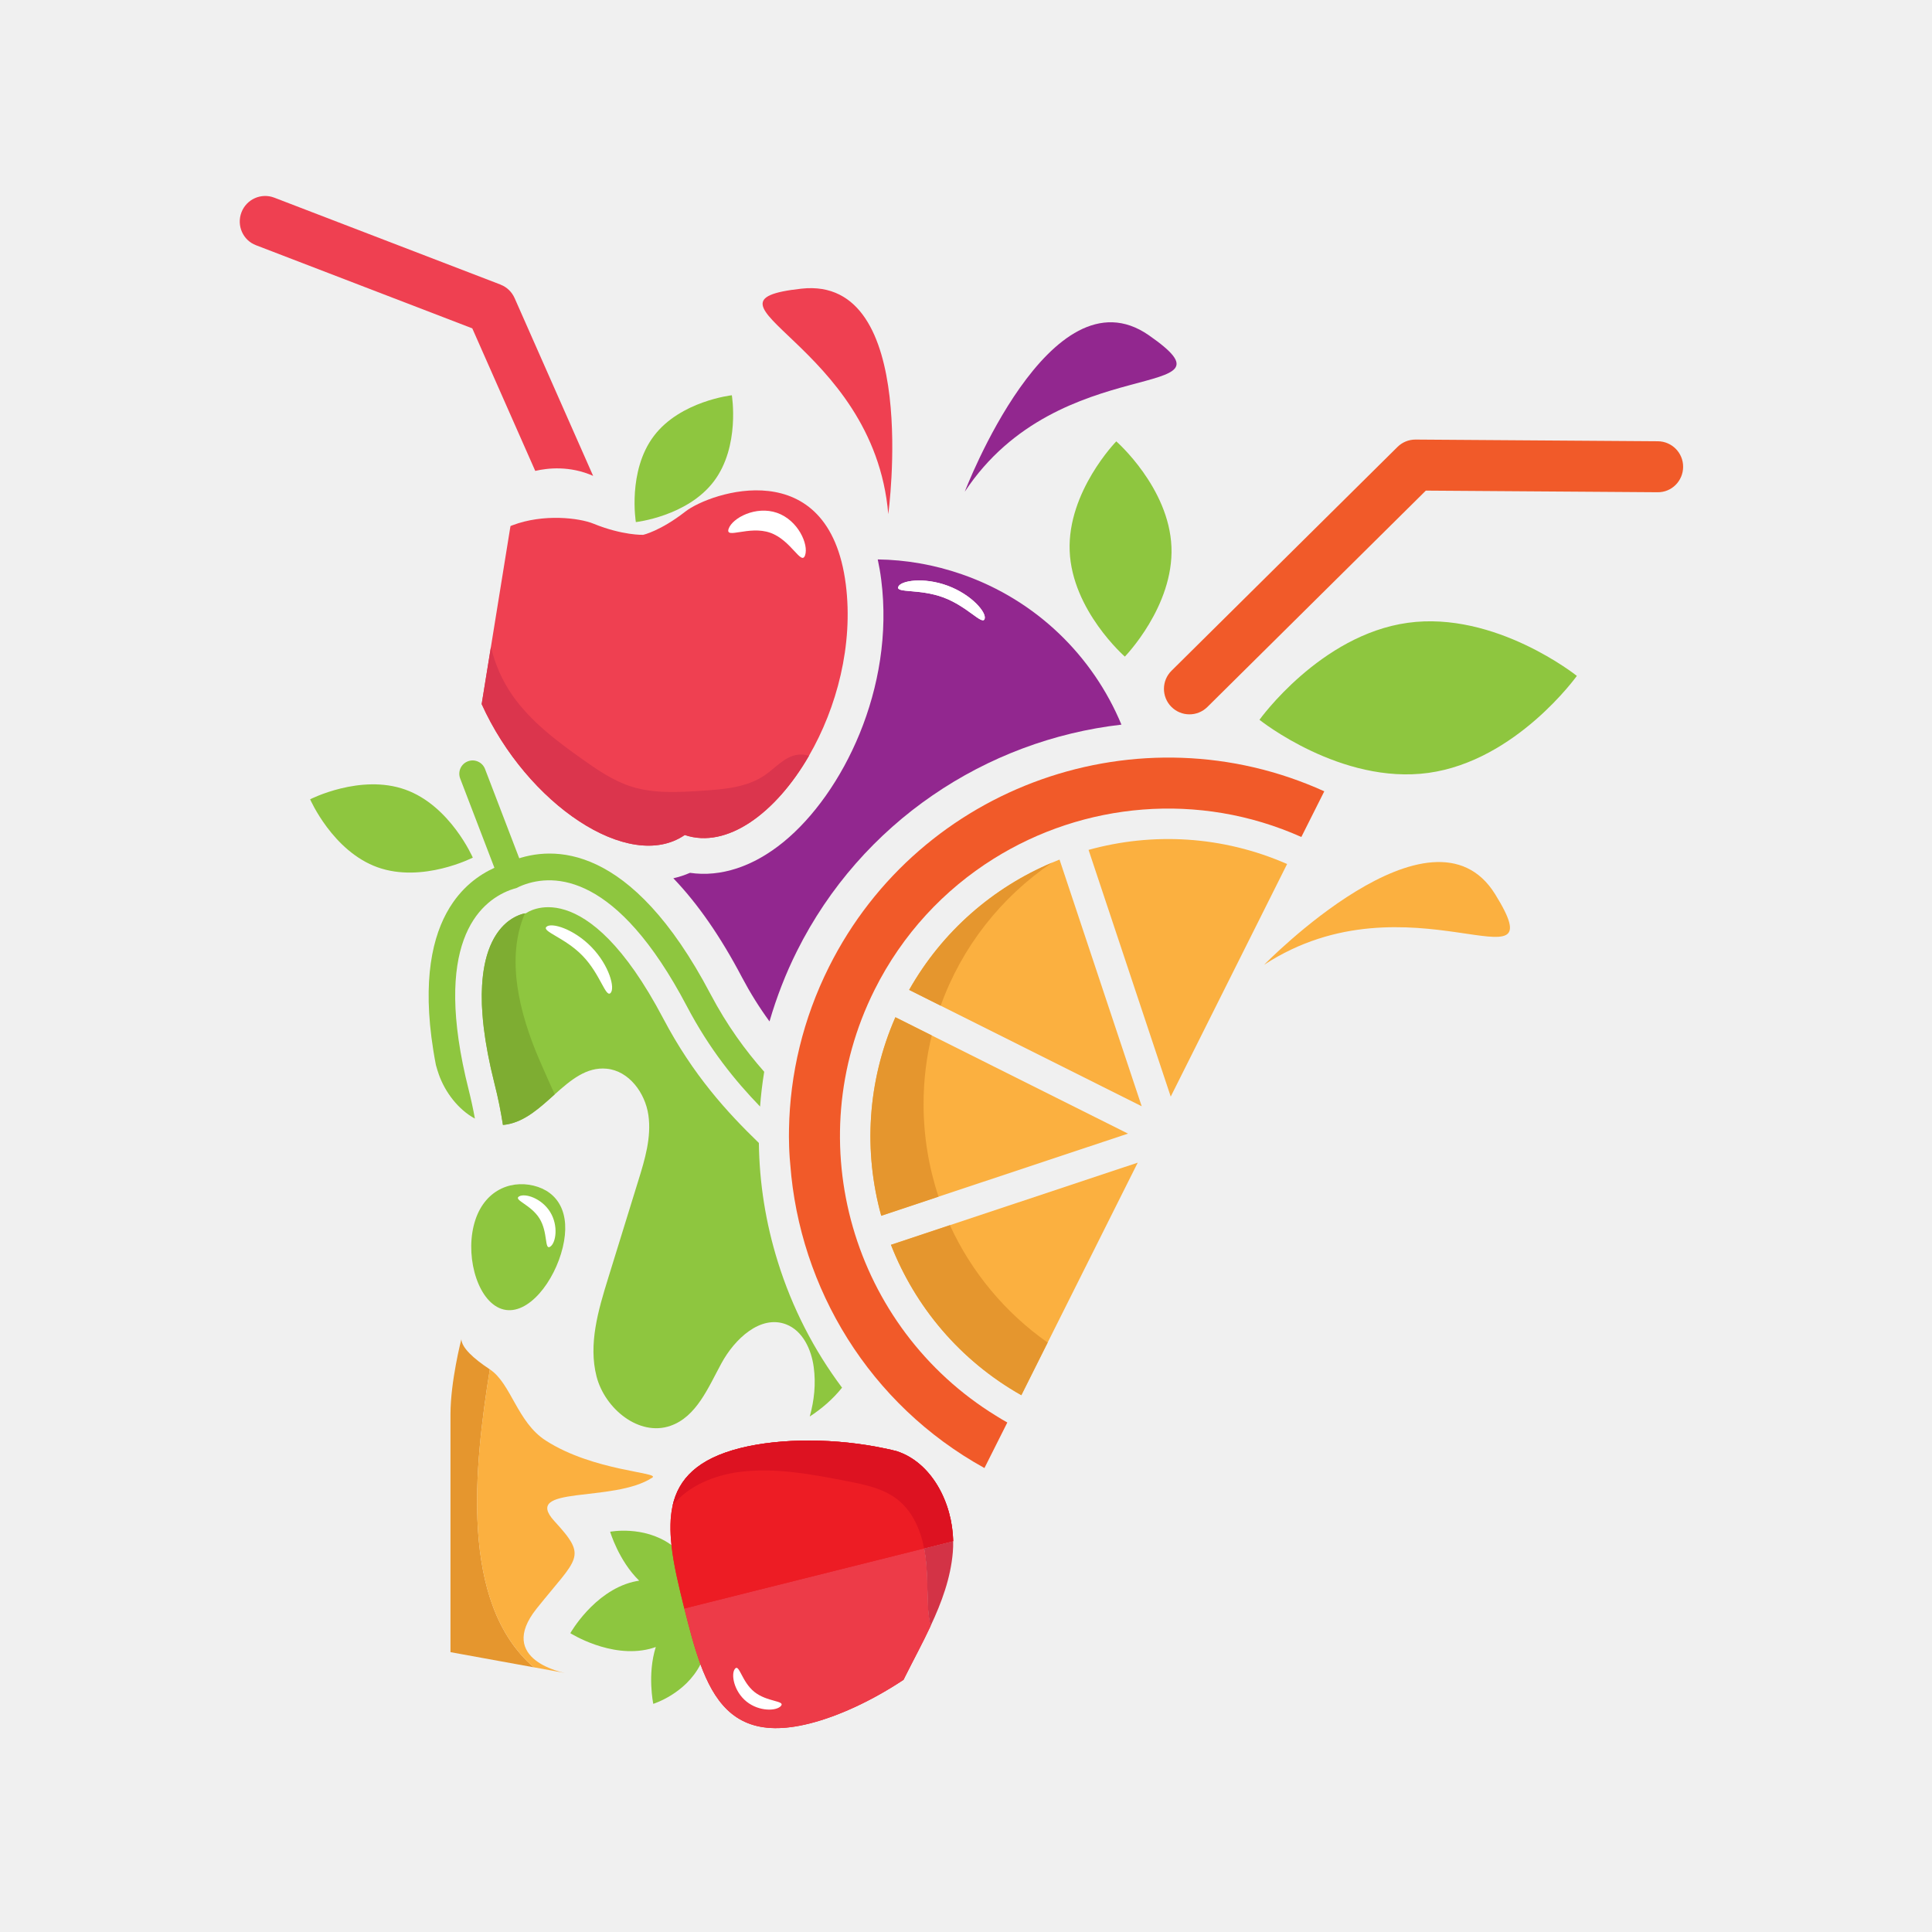
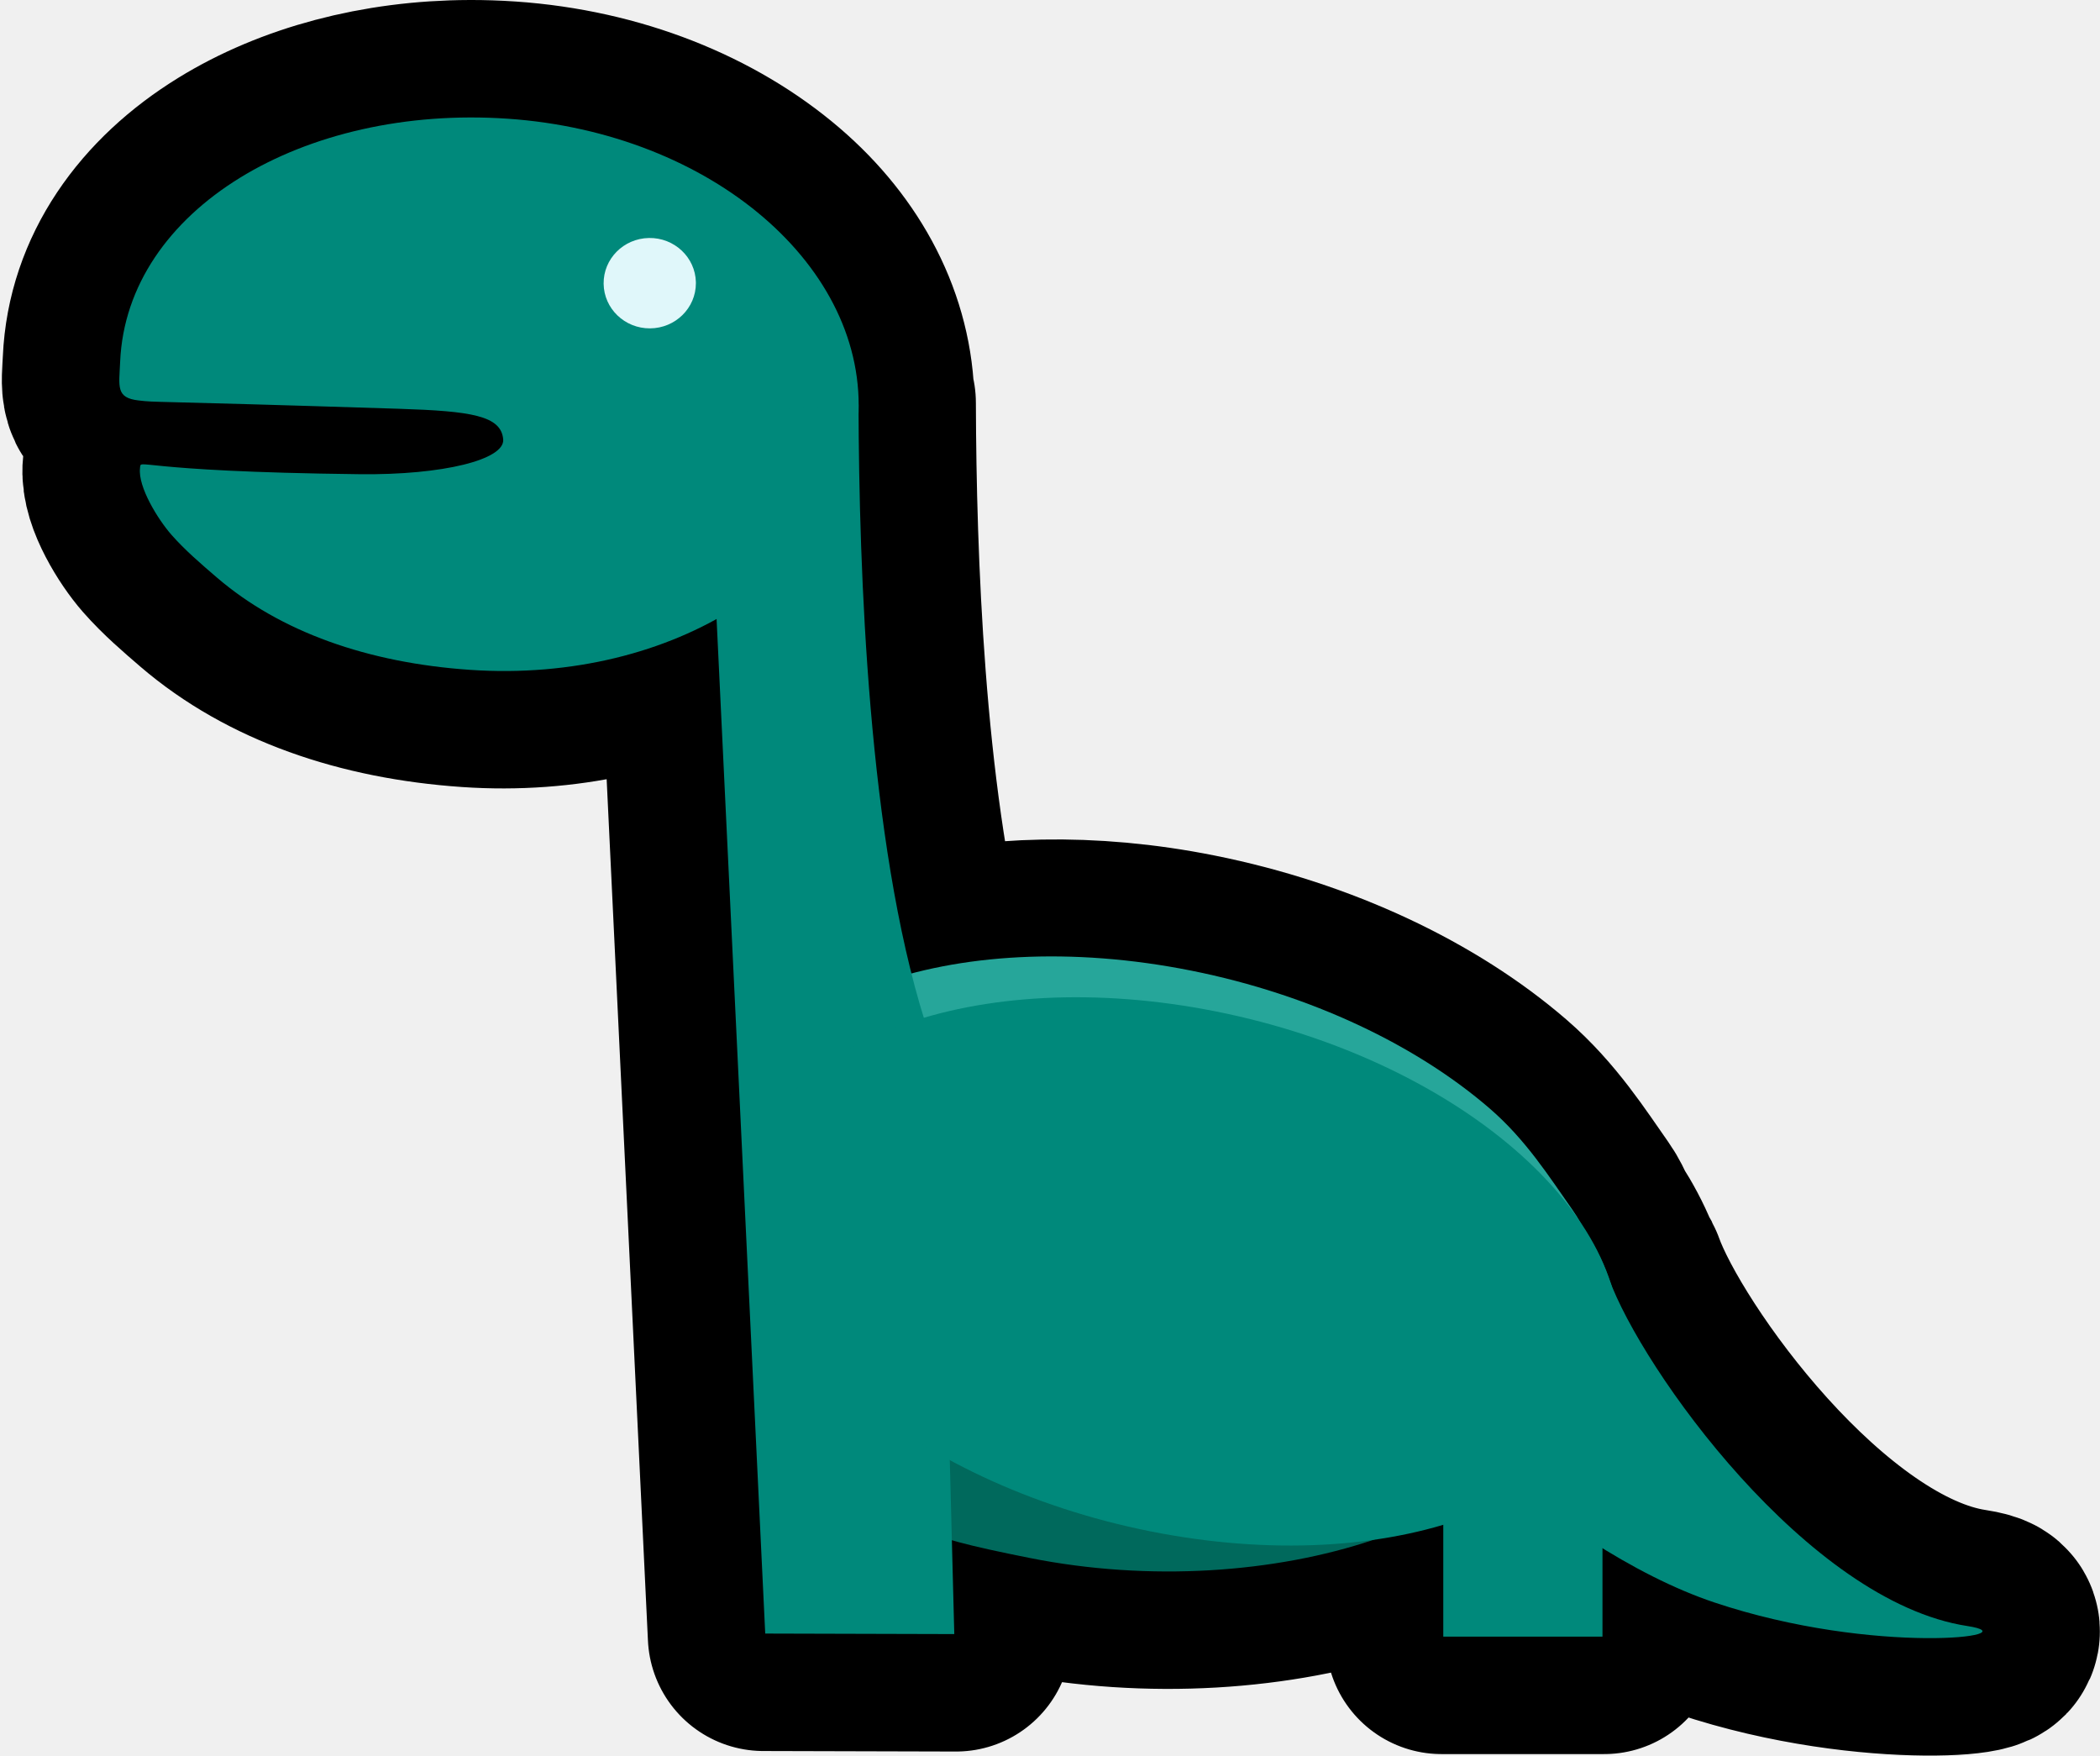
- <svg xmlns="http://www.w3.org/2000/svg" width="256" height="256" viewBox="0 0 256 256" fill="none">
-   <path d="M109.844 128.119C106.394 135.019 104.674 142.355 104.547 149.601C104.547 149.947 104.538 150.294 104.538 150.648C104.538 151.085 104.547 151.531 104.565 151.968C104.565 152.195 104.574 152.415 104.592 152.632C104.62 153.193 104.663 153.752 104.716 154.306C105.951 170.69 115.18 186.09 130.444 194.523L133.475 188.488C132.966 188.206 132.465 187.905 131.973 187.596C113.003 175.935 105.739 151.422 115.889 131.15C119.584 123.758 125.119 117.878 131.654 113.791C143.561 106.336 158.826 104.825 172.435 110.905L175.475 104.852C151.053 93.774 121.942 103.942 109.844 128.119Z" fill="#F15A29" />
-   <path d="M170.548 114.487C161.97 110.725 152.703 110.269 144.241 112.614L155.128 145.305L170.548 114.487Z" fill="#FBB040" />
-   <path d="M149.466 150.209L124.361 158.565L116.77 161.096C114.43 152.639 114.885 143.373 118.644 134.789L123.46 137.201L149.466 150.209Z" fill="#FBB040" />
-   <path d="M151.28 146.585L124.646 133.259L120.467 131.165C124.882 123.355 131.627 117.593 139.374 114.317C139.71 114.171 140.048 114.034 140.393 113.898L151.28 146.585Z" fill="#FBB040" />
-   <path d="M150.754 154.058L138.82 177.899L135.334 184.872C127.177 180.265 121.252 173.12 118.057 164.945L125.866 162.342L150.754 154.058Z" fill="#FBB040" />
-   <path d="M80.849 202.963C80.849 202.963 81.975 206.797 84.695 209.447C84.413 209.492 84.13 209.542 83.848 209.613C78.662 210.913 75.571 216.404 75.571 216.404C75.571 216.404 80.886 219.788 86.072 218.489C86.354 218.418 86.626 218.33 86.896 218.236C85.747 221.857 86.562 225.768 86.562 225.768C86.562 225.768 90.841 224.452 92.827 220.514C94.302 217.59 94.098 214.046 93.896 212.415C94.19 211.979 94.349 211.698 94.349 211.698C94.349 211.698 94.076 211.527 93.611 211.282C93.02 209.747 91.53 206.525 88.85 204.643C85.243 202.107 80.849 202.963 80.849 202.963Z" fill="#8DC63F" />
-   <path d="M89.126 199.497C89.913 195.977 92.43 193.299 98.097 191.878C103.5 190.524 110.823 190.545 117.395 191.954C117.845 192.049 118.286 192.15 118.724 192.264L118.784 192.276C123.446 193.769 126.202 199.098 126.299 204.208L122.449 205.172C122.903 207.59 122.841 210.062 122.94 212.521C122.98 213.504 123.053 214.499 123.316 215.439C122.253 217.713 121.041 219.941 119.926 222.17C119.855 222.307 119.792 222.446 119.721 222.583C115.613 225.309 111.151 227.4 107.242 228.38C100.321 230.115 96.672 227.981 94.322 223.857C93.754 222.852 93.26 221.732 92.812 220.525C91.998 218.309 91.344 215.788 90.679 213.134C89.933 210.144 89.247 207.319 88.974 204.74C88.767 202.846 88.775 201.086 89.126 199.497Z" fill="#ED1C24" />
-   <path d="M90.68 213.132L93.955 212.309L93.963 212.31L99.491 210.921L122.45 205.172C122.904 207.588 122.842 210.061 122.941 212.52C122.981 213.503 123.053 214.498 123.316 215.438C122.254 217.712 121.042 219.941 119.927 222.169C119.856 222.307 119.793 222.445 119.722 222.582C115.615 225.309 111.152 227.4 107.243 228.38C100.322 230.115 96.673 227.98 94.323 223.856C93.755 222.853 93.261 221.732 92.813 220.525C91.999 218.308 91.346 215.787 90.68 213.132Z" fill="#ED3B48" />
-   <path d="M89.126 199.498C89.913 195.978 92.43 193.3 98.097 191.88C103.5 190.526 110.823 190.546 117.395 191.956C117.845 192.051 118.286 192.152 118.724 192.265L118.784 192.278C123.446 193.771 126.202 199.1 126.299 204.209L122.449 205.174L99.49 210.923L93.96 212.311L93.954 212.31L90.679 213.135C89.933 210.145 89.247 207.32 88.974 204.742C88.767 202.848 88.775 201.088 89.126 199.498Z" fill="#ED1C24" />
-   <path d="M101.261 142.015C98.783 139.204 96.338 135.883 94.134 131.701C83.574 111.639 73.238 112.001 68.012 114C67.729 114.117 67.446 114.233 67.164 114.363C66.869 114.455 66.577 114.553 66.295 114.664C64.302 115.423 61.907 116.866 60.023 119.58C57.62 123.044 56.044 128.582 57.165 137.429C57.316 138.604 57.51 139.836 57.762 141.132L57.766 141.141C57.881 141.552 58.002 141.966 58.147 142.373C58.996 144.77 60.748 147.036 62.926 148.22C62.707 146.993 62.432 145.726 62.106 144.418C57.222 125.08 63.42 119.536 67.551 117.951C67.879 117.829 68.175 117.739 68.434 117.672C68.671 117.545 68.952 117.415 69.275 117.29C73.409 115.714 81.727 115.687 91.015 133.337C94.014 139.038 97.389 143.182 100.714 146.623C100.829 145.076 101.012 143.538 101.261 142.015" fill="#8EC63F" />
-   <path d="M111.576 183.872C110.339 185.417 108.859 186.676 107.298 187.694C107.887 185.56 108.125 183.369 107.822 181.148C107.512 178.809 106.368 176.332 104.167 175.484C100.758 174.181 97.335 177.433 95.592 180.646C93.845 183.852 92.296 187.72 88.846 188.925C84.68 190.383 80.149 186.667 79.045 182.388C77.947 178.11 79.265 173.627 80.572 169.405C81.901 165.097 83.239 160.785 84.568 156.477C85.45 153.644 86.339 150.692 85.914 147.75C85.488 144.813 83.346 141.898 80.394 141.61C77.71 141.344 75.615 143.12 73.501 145.011C71.571 146.744 69.615 148.568 67.173 148.994C66.996 149.026 66.817 149.049 66.642 149.061C66.37 147.308 66.006 145.473 65.517 143.558C64.815 140.784 64.365 138.347 64.104 136.212C64.027 135.571 63.968 134.957 63.928 134.371C63.902 134.033 63.884 133.712 63.867 133.392C63.859 133.289 63.861 133.182 63.853 133.08C63.84 132.625 63.835 132.187 63.835 131.771C63.836 131.686 63.837 131.601 63.844 131.517C63.942 126.269 65.547 123.636 67.057 122.314C67.173 122.205 67.298 122.113 67.415 122.024C67.599 121.888 67.775 121.77 67.939 121.67C68.055 121.603 68.162 121.539 68.274 121.485L68.429 121.411C68.893 121.185 69.278 121.083 69.493 121.043C69.516 121.037 69.538 121.037 69.553 121.035L69.554 121.029L69.567 121.033C69.654 121.013 69.707 121.003 69.707 121.003C69.707 121.003 77.482 115.197 87.896 134.98C91.834 142.452 96.35 147.385 100.554 151.446C100.619 156.723 101.449 162.022 103.066 167.195C104.959 173.284 107.852 178.899 111.576 183.872Z" fill="#8EC63F" />
-   <path d="M50.026 114.919C55.979 117.052 62.649 113.64 62.649 113.64C62.649 113.64 59.668 106.765 53.715 104.631C47.763 102.497 41.093 105.91 41.093 105.91C41.093 105.91 44.074 112.785 50.026 114.919Z" fill="#8EC63F" />
-   <path d="M67.457 116.901C66.748 116.901 66.08 116.47 65.812 115.769L60.977 103.155C60.629 102.246 61.082 101.228 61.991 100.88C62.9 100.529 63.919 100.987 64.267 101.893L69.102 114.508C69.45 115.417 68.995 116.435 68.087 116.783C67.88 116.863 67.666 116.901 67.457 116.901Z" fill="#8EC63F" />
-   <path d="M73.501 145.008C71.571 146.741 69.615 148.566 67.173 148.991C66.996 149.023 66.817 149.047 66.642 149.058C66.37 147.305 66.005 145.47 65.517 143.557C64.815 140.781 64.365 138.344 64.104 136.209C64.027 135.568 63.968 134.954 63.928 134.368C63.902 134.03 63.884 133.709 63.867 133.389C63.859 133.286 63.861 133.179 63.853 133.077C63.84 132.622 63.834 132.184 63.835 131.77C63.836 131.683 63.837 131.598 63.844 131.514C63.886 129.221 64.218 127.425 64.704 126.019C65.328 124.213 66.207 123.055 67.057 122.311C67.173 122.202 67.298 122.11 67.415 122.021C67.598 121.885 67.775 121.767 67.939 121.667C68.055 121.6 68.162 121.537 68.274 121.482L68.429 121.408C68.893 121.182 69.278 121.08 69.492 121.04C69.516 121.034 69.54 121.029 69.554 121.026L69.552 121.032C66.996 126.959 68.803 134.185 71.402 140.277C72.074 141.847 72.785 143.424 73.501 145.008Z" fill="#7EAD32" />
-   <path d="M107.192 100.147C102.807 107.742 96.326 112.537 90.734 110.642C83.35 115.71 69.797 106.507 63.824 93.296L65.05 85.721L67.58 70.075L67.643 69.704C67.727 69.669 67.809 69.64 67.892 69.604C72.011 68.036 76.767 68.628 78.634 69.389C82.505 70.968 85.228 70.868 85.228 70.868C85.228 70.868 87.514 70.36 90.806 67.79C94.099 65.222 109.838 59.875 112.072 77.43C113.092 85.441 110.881 93.776 107.192 100.147Z" fill="#EF4051" />
-   <path d="M94.587 63.783C91.075 68.424 84.254 69.179 84.254 69.179C84.254 69.179 83.129 62.41 86.641 57.769C90.153 53.129 96.973 52.374 96.973 52.374C96.973 52.374 98.099 59.143 94.587 63.783Z" fill="#8EC63F" />
-   <path d="M148.595 96.018C130.636 98.077 114.146 108.955 105.609 126.006C104.097 129.028 102.891 132.156 101.964 135.344C100.607 133.488 99.402 131.554 98.314 129.497C95.48 124.103 92.438 119.723 89.222 116.377C89.985 116.2 90.724 115.962 91.424 115.654C95.493 116.25 99.83 114.837 103.845 111.546C111.651 105.158 118.598 91.187 116.768 76.832C116.649 75.876 116.488 74.977 116.305 74.127C119.998 74.177 123.746 74.811 127.428 76.089C137.391 79.543 144.84 86.988 148.595 96.018Z" fill="#92278F" />
-   <path d="M155.224 72.475C155.537 80.351 149.048 87.004 149.048 87.004C149.048 87.004 142.051 80.887 141.738 73.011C141.424 65.134 147.913 58.482 147.913 58.482C147.913 58.482 154.91 64.598 155.224 72.475" fill="#8EC63F" />
-   <path d="M189.29 102.41C177.677 104.016 166.886 95.377 166.886 95.377C166.886 95.377 174.925 84.133 186.538 82.525C198.151 80.918 208.941 89.558 208.941 89.558C208.941 89.558 200.902 100.803 189.29 102.41Z" fill="#8EC63F" />
-   <path d="M107.192 100.147C102.807 107.742 96.326 112.537 90.734 110.642C83.35 115.71 69.797 106.507 63.824 93.296L65.05 85.721C65.597 88.019 66.551 90.216 67.91 92.153C70.304 95.579 73.71 98.147 77.119 100.566C79.155 102.015 81.25 103.456 83.638 104.22C86.651 105.179 89.895 104.98 93.054 104.775C95.951 104.586 99.009 104.345 101.394 102.683C102.788 101.716 103.981 100.255 105.667 100.011C106.193 99.936 106.705 99.985 107.192 100.147Z" fill="#DB354D" />
-   <path d="M106.678 73.577C106.182 75.01 104.838 71.554 102.04 70.585C99.243 69.614 96.049 71.496 96.547 70.064C97.043 68.633 100.155 66.981 102.953 67.952C105.751 68.921 107.174 72.145 106.678 73.577Z" fill="white" />
-   <path d="M130.463 82.023C130.15 82.865 128.172 80.342 125.014 79.166C121.855 77.989 118.709 78.604 119.022 77.762C119.335 76.92 122.431 76.442 125.59 77.619C128.749 78.795 130.777 81.181 130.463 82.023Z" fill="white" />
-   <path d="M130.463 82.023C130.15 82.865 128.172 80.342 125.014 79.166C121.855 77.989 118.709 78.604 119.022 77.762C119.335 76.92 122.431 76.442 125.59 77.619C128.749 78.795 130.777 81.181 130.463 82.023Z" fill="white" />
-   <path d="M80.892 131.587C80.246 132.211 79.549 129.083 77.207 126.659C74.864 124.234 71.761 123.432 72.407 122.808C73.053 122.184 76.052 123.087 78.394 125.512C80.737 127.936 81.538 130.963 80.892 131.587Z" fill="white" />
-   <path d="M97.389 221.121C97.952 220.421 98.268 222.825 99.953 224.181C101.638 225.537 104.053 225.334 103.491 226.032C102.928 226.732 100.603 226.824 98.918 225.468C97.233 224.111 96.825 221.821 97.389 221.121Z" fill="white" />
-   <path d="M122.447 205.175L126.298 204.21C126.311 204.703 126.294 205.204 126.253 205.692C125.962 209.111 124.779 212.312 123.313 215.44C123.05 214.5 122.98 213.505 122.938 212.522C122.839 210.064 122.901 207.591 122.447 205.175Z" fill="#D33346" />
-   <path d="M89.126 199.498C89.914 195.978 92.431 193.3 98.097 191.879C103.501 190.525 110.824 190.546 117.396 191.955C117.846 192.051 118.287 192.151 118.725 192.265L118.784 192.277C123.446 193.77 126.203 199.099 126.3 204.209L122.45 205.173C122.445 205.165 122.447 205.152 122.442 205.145C121.975 202.718 120.927 200.307 119.004 198.76C117.099 197.223 114.591 196.711 112.183 196.249C107.521 195.342 102.76 194.442 98.05 195.031C94.672 195.461 91.176 196.866 89.126 199.498Z" fill="#DD1221" />
-   <path d="M157.607 94.655C156.737 94.655 155.868 94.321 155.207 93.654C153.895 92.329 153.904 90.19 155.23 88.878L185.175 59.222C185.807 58.596 186.663 58.245 187.552 58.245H187.575L219.669 58.469C221.535 58.483 223.037 60.005 223.023 61.87C223.01 63.736 221.503 65.256 219.623 65.224L188.931 65.009L159.985 93.678C159.325 94.33 158.466 94.655 157.607 94.655Z" fill="#F15A29" />
-   <path d="M78.593 63.055C75.499 61.688 72.572 62.011 70.922 62.397L62.58 43.509L33.932 32.498C32.178 31.841 31.327 29.868 31.998 28.128C32.668 26.387 34.615 25.523 36.355 26.194L66.319 37.707C66.319 37.72 66.332 37.72 66.332 37.72C67.17 38.042 67.827 38.687 68.188 39.499L78.593 63.055Z" fill="#EF4051" />
-   <path d="M74.569 165.286C73.477 169.819 69.999 174.303 66.739 173.518C63.478 172.733 61.669 166.976 62.76 162.443C63.852 157.91 67.43 156.317 70.692 157.102C73.952 157.888 75.661 160.752 74.569 165.286Z" fill="#8EC63F" />
-   <path d="M117.702 68.12C117.702 68.12 121.987 36.517 106.2 38.249C90.412 39.98 115.769 45.394 117.702 68.12Z" fill="#EF4051" />
-   <path d="M127.838 65.152C127.838 65.152 139.189 35.349 152.225 44.421C165.263 53.492 140.405 46.119 127.838 65.152Z" fill="#92278F" />
-   <path d="M167.503 127.838C167.503 127.838 189.752 104.99 198.116 118.49C206.481 131.992 186.592 115.357 167.503 127.838Z" fill="#FBB040" />
-   <path d="M72.892 165.199C72.129 165.67 72.629 163.299 71.49 161.46C70.353 159.621 68.007 159.01 68.771 158.537C69.534 158.065 71.757 158.752 72.896 160.591C74.033 162.43 73.655 164.727 72.892 165.199Z" fill="white" />
-   <path d="M123.46 137.201C122.749 140.114 122.377 143.163 122.377 146.295C122.377 150.582 123.077 154.706 124.361 158.565L116.77 161.096C114.43 152.639 114.885 143.373 118.644 134.789L123.46 137.201Z" fill="#E5962E" />
-   <path d="M124.646 133.261L120.467 131.168C124.883 123.358 131.627 117.595 139.374 114.319C132.647 118.87 127.431 125.488 124.646 133.261Z" fill="#E5962E" />
-   <path d="M138.82 177.899L135.333 184.871C127.177 180.266 121.252 173.119 118.057 164.945L125.866 162.342C128.734 168.605 133.24 173.975 138.82 177.899Z" fill="#E5962E" />
-   <path d="M64.907 181.449C62.69 179.98 61.204 178.588 61.13 177.458C61.13 177.458 59.691 183.022 59.691 187.393V218.919L70.734 220.929C60.818 212.413 62.866 194.198 64.907 181.449Z" fill="#E5962E" />
-   <path d="M64.901 181.445C62.86 194.194 60.812 212.409 70.729 220.925L74.892 221.682C74.892 221.682 65.626 220.001 71.117 213.132C76.608 206.264 77.9 206.398 73.465 201.563C69.031 196.729 81.281 199.19 86.439 195.789C87.506 195.085 78.656 194.961 72.313 190.879C68.512 188.433 67.744 183.329 64.901 181.445Z" fill="#FBB040" />
+ <svg xmlns="http://www.w3.org/2000/svg" width="60.04mm" height="50.193mm" viewBox="0 0 60.04 50.193" version="1.1" id="svg5" xml:space="preserve">
+   <defs id="defs2" />
+   <g id="layer1" transform="translate(-29.14067,-38.4952)">
+     <g id="g211" transform="matrix(0.2822222,0,0,0.2822222,25.28428,94.20509)">
+       <g id="layer1-6" style="display:inline" transform="translate(-353.1378,-688.7728)">
+         <path style="color:#000000;font-style:normal;font-variant:normal;font-weight:normal;font-stretch:normal;font-size:medium;line-height:normal;font-family:sans-serif;font-variant-ligatures:normal;font-variant-position:normal;font-variant-caps:normal;font-variant-numeric:normal;font-variant-alternates:normal;font-feature-settings:normal;text-indent:0;text-align:start;text-decoration:none;text-decoration-line:none;text-decoration-style:solid;text-decoration-color:#000000;letter-spacing:normal;word-spacing:normal;text-transform:none;writing-mode:lr-tb;direction:ltr;text-orientation:mixed;dominant-baseline:auto;baseline-shift:baseline;text-anchor:start;white-space:normal;shape-padding:0;clip-rule:nonzero;display:inline;overflow:visible;visibility:visible;opacity:1;isolation:auto;mix-blend-mode:normal;color-interpolation:sRGB;color-interpolation-filters:linearRGB;solid-color:#000000;solid-opacity:1;vector-effect:none;fill-opacity:1;fill-rule:nonzero;stroke:#000000;stroke-width:23.438;stroke-linecap:butt;stroke-linejoin:round;stroke-miterlimit:4;stroke-dasharray:none;stroke-dashoffset:0;stroke-opacity:1;color-rendering:auto;image-rendering:auto;shape-rendering:auto;text-rendering:auto;enable-background:accumulate" d="m 414.396,503.095 c -8.895,0.026 -17.094,2.27 -23.381,6.138 -7.185,4.421 -11.878,10.979 -12.218,18.763 -0.055,1.262 -0.181,2.179 0.029,2.875 0.105,0.348 0.309,0.64 0.635,0.844 0.327,0.204 0.766,0.326 1.361,0.394 1.986,0.227 0.015,0.003 26.368,0.845 3.669,0.117 6.26,0.293 7.93,0.729 0.835,0.218 1.436,0.501 1.833,0.858 0.397,0.357 0.599,0.785 0.646,1.352 0.035,0.418 -0.258,0.841 -0.925,1.258 -0.667,0.417 -1.681,0.801 -2.969,1.118 -2.575,0.633 -6.242,1.005 -10.467,0.956 -11.575,-0.135 -17.102,-0.553 -19.751,-0.803 -1.325,-0.125 -1.911,-0.212 -2.241,-0.195 -0.083,0.004 -0.155,0.014 -0.225,0.046 -0.069,0.032 -0.129,0.096 -0.158,0.16 -0.058,0.128 -0.043,0.224 -0.057,0.346 -0.116,1.018 0.358,2.325 1.017,3.591 0.658,1.266 1.51,2.483 2.199,3.269 1.366,1.558 3.031,2.988 4.637,4.367 6.462,5.544 15.387,8.681 25.747,9.389 9.336,0.638 17.951,-1.421 24.815,-5.184 l 4.928,102.792 19.504,0.052 -0.245,-9.476 c 1.967,0.558 4.351,1.099 7.643,1.757 12.208,2.441 24.982,1.519 34.95,-1.84 0.135,-0.045 0.24,-0.112 0.374,-0.158 2.279,-0.344 4.415,-0.834 6.457,-1.437 v 11.411 h 16.483 v -8.892 c 3.706,2.264 7.492,4.215 11.093,5.418 8.159,2.728 16.236,3.581 21.456,3.625 2.61,0.022 4.492,-0.151 5.363,-0.414 0.218,-0.066 0.375,-0.126 0.488,-0.241 0.056,-0.058 0.104,-0.146 0.096,-0.243 -0.008,-0.097 -0.065,-0.173 -0.127,-0.227 -0.124,-0.107 -0.297,-0.174 -0.551,-0.247 -0.253,-0.072 -0.586,-0.14 -1.004,-0.204 -8.022,-1.227 -16.26,-7.712 -22.889,-15.043 -6.629,-7.331 -11.654,-15.514 -13.283,-20.036 -0.162,-0.45 -0.39,-0.663 -0.564,-1.072 -0.571,-1.395 -1.3,-2.76 -2.173,-4.118 -0.299,-0.613 -0.567,-1.227 -0.995,-1.834 -2.318,-3.294 -4.704,-7.088 -8.415,-10.288 -7.401,-6.383 -18.074,-11.544 -30.278,-13.984 -10.418,-2.083 -20.156,-1.734 -28.182,0.359 -4.526,-17.946 -5.353,-42.001 -5.404,-57.506 l -0.002,-0.19 -0.144,0.009 c -0.086,-7.128 -3.578,-13.807 -9.559,-18.938 -6.458,-5.542 -15.634,-9.316 -26.001,-10.025 -1.296,-0.088 -2.58,-0.131 -3.851,-0.127 z" id="path218" />
+         <g id="g73" transform="matrix(1.005827,0,0,1.005827,5.622967,-4.363951)">
+           <path style="display:inline;fill:#26a69a;fill-opacity:1;stroke-width:0.354" d="m 519.595,625.544 c -1.84,14.453 -22.959,22.245 -47.17,17.405 -24.212,-4.841 -38.057,-21.375 -36.217,-35.828 0.92,-7.227 2.369,-11.894 10.905,-15.044 8.536,-3.15 19.869,-3.888 31.975,-1.467 12.106,2.42 22.693,7.541 30.023,13.863 3.665,3.161 6.028,6.916 8.336,10.197 2.515,3.574 2.608,7.262 2.148,10.875 z" id="path3416" />
+           <path id="path3419" d="m 515.304,631.622 c -1.84,14.453 -28.322,22.961 -52.534,18.12 -12.106,-2.42 -12.859,-3.116 -19.117,-9.661 -6.258,-6.545 -8.365,-17.868 -7.445,-25.095 0.92,-7.227 -1.922,-13.682 6.614,-16.831 8.536,-3.15 19.869,-3.888 31.975,-1.467 24.212,4.841 42.348,20.481 40.508,34.934 z" style="display:inline;fill:#00695c;fill-opacity:1;stroke-width:0.354" />
+           <path id="path3336" d="m 445.522,535.111 c -1.047,15.325 -18.55,26.61 -39.093,25.207 -10.272,-0.702 -19.106,-3.811 -25.494,-9.293 -1.597,-1.37 -3.247,-2.786 -4.593,-4.322 -1.347,-1.536 -3.369,-4.808 -3.155,-6.686 0.121,-1.063 -0.898,0.332 22.125,0.6 8.423,0.098 14.626,-1.476 14.456,-3.503 -0.201,-2.398 -3.219,-2.851 -10.521,-3.085 -26.201,-0.838 -24.226,-0.612 -26.201,-0.838 -2.308,-0.263 -1.968,-1.385 -1.858,-3.907 0.67,-15.346 18.49,-25.867 39.033,-24.463 20.543,1.404 36.348,14.965 35.301,30.291 z" style="fill:#00897b;fill-opacity:1;stroke-width:0.354" />
+           <path d="m 429.176,521.382 a 4.647,4.551 0 0 1 -4.619,4.551 4.647,4.551 0 0 1 -4.674,-4.497 4.647,4.551 0 0 1 4.564,-4.604 4.647,4.551 0 0 1 4.728,4.443" id="path4138" style="fill:#e0f7fa;fill-opacity:1;stroke-width:0.354" />
+           <path id="rect4142" d="m 430.268,534.534 15.287,-0.914 c 0.055,16.847 0.974,43.931 6.683,62.085 0,0 10.088,4.236 10.615,21.083 0.253,8.095 -8.113,22.812 -8.113,22.812 l 0.461,17.811 -19.042,-0.052 z" style="fill:#00897b;fill-opacity:1;stroke-width:0.354" />
+           <path id="path4146" d="m 522.098,629.656 a 44.766,26.28 13.448 0 1 -47.17,17.405 44.766,26.28 13.448 0 1 -40.508,-34.934 44.766,26.28 13.448 0 1 47.17,-17.405 44.766,26.28 13.448 0 1 40.508,34.934 z" style="fill:#00897b;fill-opacity:1;stroke-width:0.354" />
+           <rect y="637.693" x="504.451" height="19.975" width="16.034" id="rect4150" style="fill:#00897b;fill-opacity:1;stroke-width:0.354" />
+           <path id="path4154" d="m 557.238,656.601 c 6.574,1.005 -9.312,3.033 -25.49,-2.376 -16.178,-5.409 -36.536,-24.671 -33.671,-30.673 2.865,-6.002 17.063,-18.594 23.06,-1.94 3.27,9.081 20.003,32.527 36.101,34.989 z" style="fill:#00897b;fill-opacity:1;stroke-width:0.353" />
+         </g>
+       </g>
+     </g>
+   </g>
</svg>
